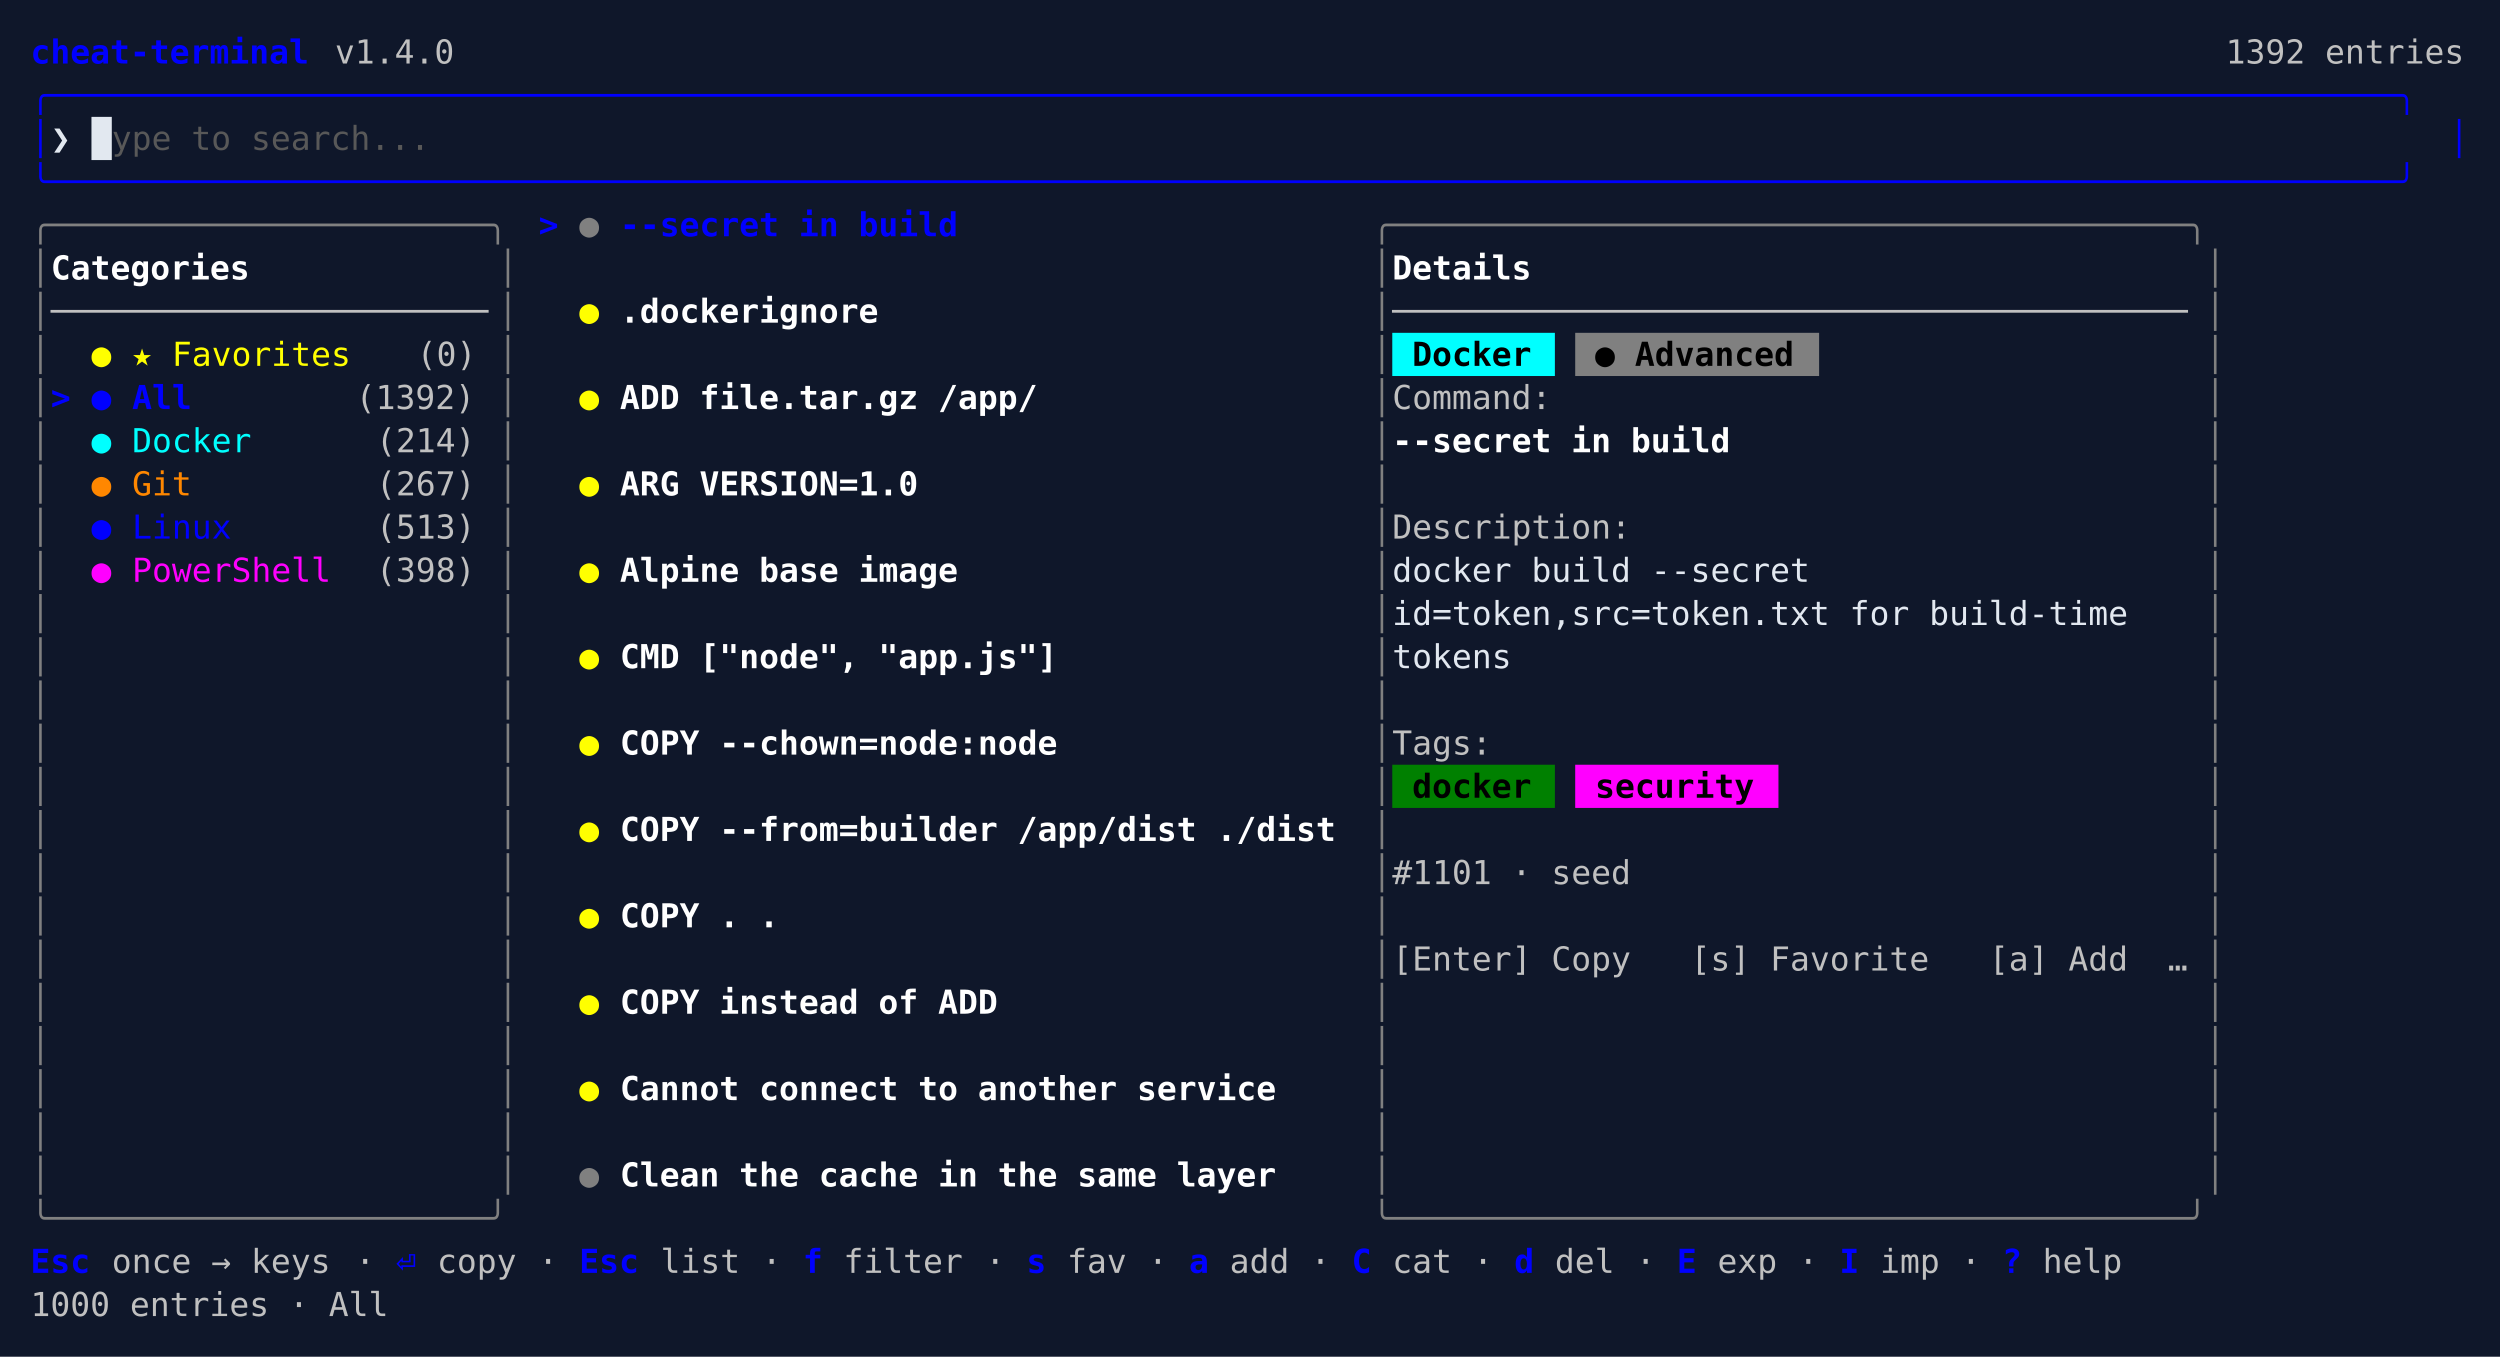
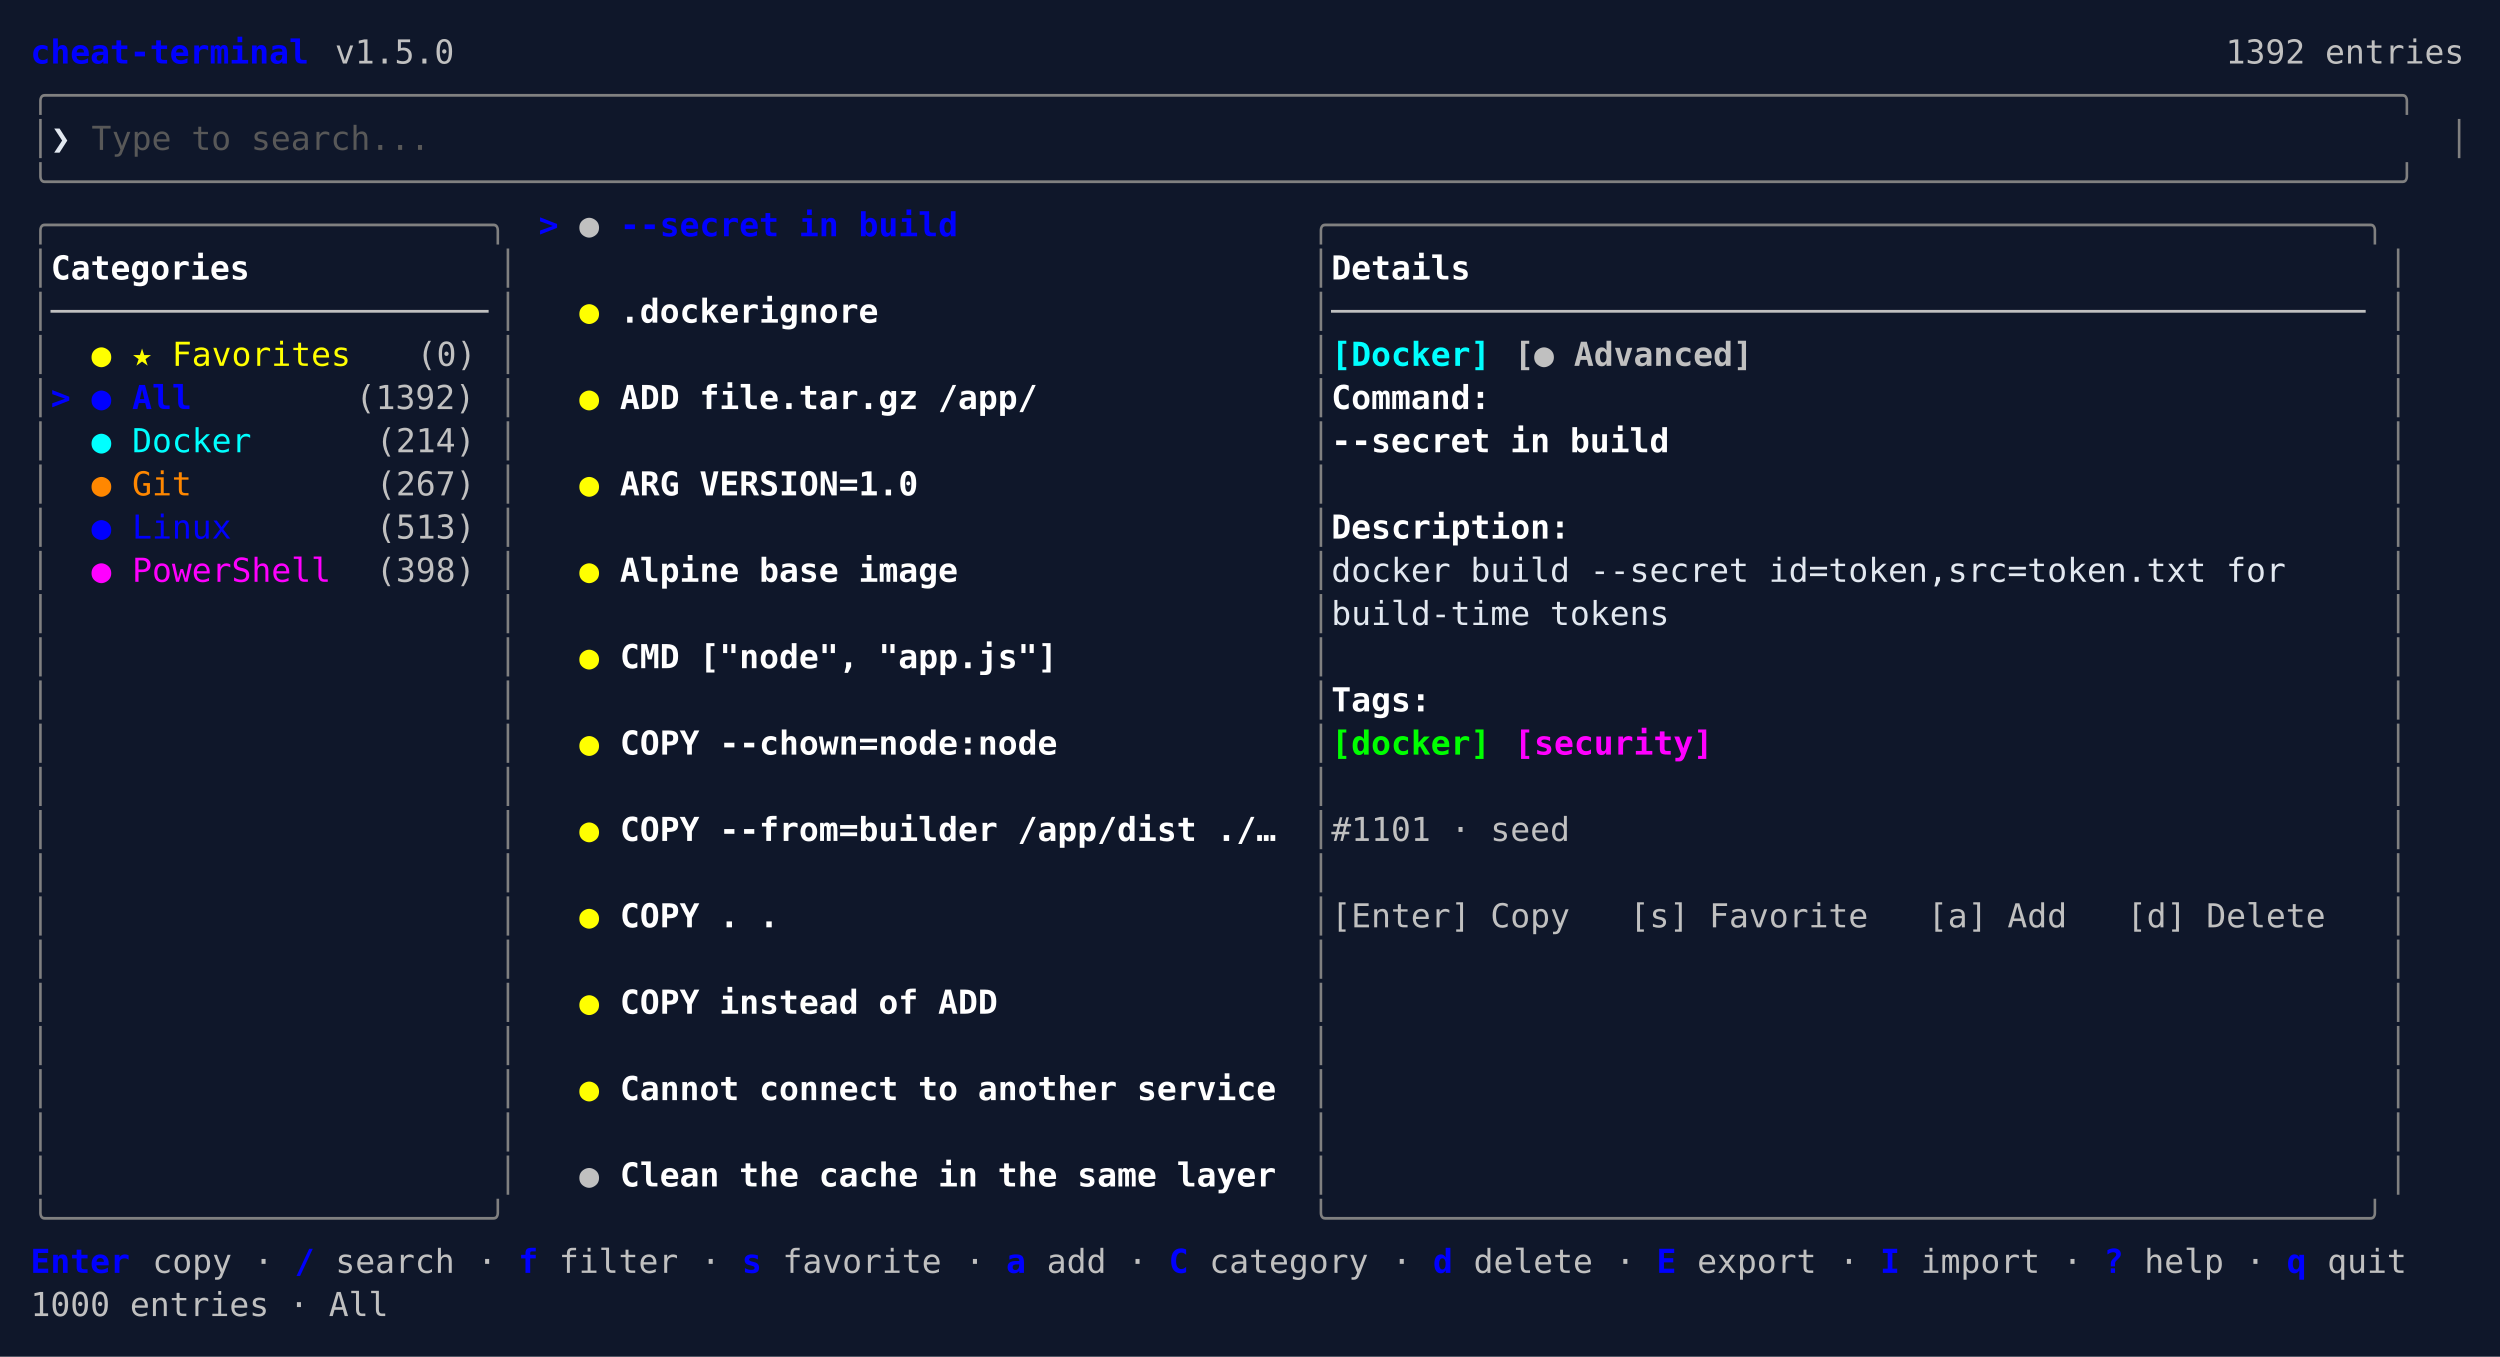
<svg xmlns="http://www.w3.org/2000/svg" width="984" height="534" viewBox="0 0 984 534" xml:space="preserve">
  <rect width="984" height="534" fill="#0f172a" />
  <g font-family="DejaVu Sans Mono, Menlo, Consolas, 'Courier New', monospace" font-size="13">
    <text x="12.0" y="25.0" fill="#0000ff" font-weight="bold">cheat-terminal</text>
-     <text x="124.0" y="25.0" fill="#c0c0c0"> v1.4.0</text>
+     <text x="124.0" y="25.0" fill="#c0c0c0"> v1.5.0</text>
    <text x="180.0" y="25.0" fill="#e2e8f0">                                                                                       </text>
    <text x="876.0" y="25.0" fill="#c0c0c0">1392 entries</text>
-     <text x="12.0" y="42.0" fill="#0000ff">╭──────────────────────────────────────────────────────────────────────────────────────────────────────────────────────╮</text>
-     <text x="12.0" y="59.0" fill="#0000ff">│</text>
+     <text x="12.0" y="42.0" fill="#808080">╭──────────────────────────────────────────────────────────────────────────────────────────────────────────────────────╮</text>
+     <text x="12.0" y="59.0" fill="#808080">│</text>
    <text x="20.0" y="59.0" fill="#e2e8f0">❯ </text>
-     <rect x="36.0" y="46.0" width="8.0" height="17.0" fill="#e2e8f0" />
-     <text x="36.0" y="59.0" fill="None">T</text>
+     <text x="36.0" y="59.0" fill="#585858">T</text>
    <text x="44.0" y="59.0" fill="#585858">ype to search...</text>
    <text x="172.0" y="59.0" fill="#585858">                                                                                                </text>
    <text x="940.0" y="59.0" fill="#e2e8f0">   </text>
-     <text x="964.0" y="59.0" fill="#0000ff">│</text>
-     <text x="12.0" y="76.0" fill="#0000ff">╰──────────────────────────────────────────────────────────────────────────────────────────────────────────────────────╯</text>
+     <text x="964.0" y="59.0" fill="#808080">│</text>
+     <text x="12.0" y="76.0" fill="#808080">╰──────────────────────────────────────────────────────────────────────────────────────────────────────────────────────╯</text>
    <text x="12.0" y="93.0" fill="#808080">╭──────────────────────╮</text>
    <text x="204.0" y="93.0" fill="#e2e8f0"> </text>
    <text x="212.0" y="93.0" fill="#0000ff" font-weight="bold">&gt; </text>
-     <text x="228.0" y="93.0" fill="#808080">●</text>
+     <text x="228.0" y="93.0" fill="#c0c0c0">●</text>
    <text x="236.0" y="93.0" fill="#e2e8f0"> </text>
    <text x="244.0" y="93.0" fill="#0000ff" font-weight="bold">--secret in build</text>
-     <text x="380.0" y="93.0" fill="#e2e8f0">                    </text>
-     <text x="540.0" y="93.0" fill="#808080">╭────────────────────────────────────────╮</text>
+     <text x="380.0" y="93.0" fill="#e2e8f0">                 </text>
+     <text x="516.0" y="93.0" fill="#808080">╭────────────────────────────────────────────────────╮</text>
    <text x="12.0" y="110.0" fill="#808080">│</text>
    <text x="20.0" y="110.0" fill="#ffffff" font-weight="bold">Categories</text>
    <text x="100.0" y="110.0" fill="#e2e8f0">            </text>
    <text x="196.0" y="110.0" fill="#808080">│</text>
-     <text x="204.0" y="110.0" fill="#e2e8f0">                                          </text>
-     <text x="540.0" y="110.0" fill="#808080">│</text>
-     <text x="548.0" y="110.0" fill="#ffffff" font-weight="bold">Details</text>
-     <text x="604.0" y="110.0" fill="#e2e8f0">                                 </text>
-     <text x="868.0" y="110.0" fill="#808080">│</text>
+     <text x="204.0" y="110.0" fill="#e2e8f0">                                       </text>
+     <text x="516.0" y="110.0" fill="#808080">│</text>
+     <text x="524.0" y="110.0" fill="#ffffff" font-weight="bold">Details</text>
+     <text x="580.0" y="110.0" fill="#e2e8f0">                                             </text>
+     <text x="940.0" y="110.0" fill="#808080">│</text>
    <text x="12.0" y="127.0" fill="#808080">│</text>
    <text x="20.0" y="127.0" fill="#c0c0c0">──────────────────────</text>
    <text x="196.0" y="127.0" fill="#808080">│</text>
    <text x="204.0" y="127.0" fill="#e2e8f0">   </text>
    <text x="228.0" y="127.0" fill="#ffff00">●</text>
    <text x="236.0" y="127.0" fill="#e2e8f0"> </text>
    <text x="244.0" y="127.0" fill="#ffffff" font-weight="bold">.dockerignore</text>
-     <text x="348.0" y="127.0" fill="#e2e8f0">                        </text>
-     <text x="540.0" y="127.0" fill="#808080">│</text>
-     <text x="548.0" y="127.0" fill="#c0c0c0">────────────────────────────────────────</text>
-     <text x="868.0" y="127.0" fill="#808080">│</text>
+     <text x="348.0" y="127.0" fill="#e2e8f0">                     </text>
+     <text x="516.0" y="127.0" fill="#808080">│</text>
+     <text x="524.0" y="127.0" fill="#c0c0c0">────────────────────────────────────────────────────</text>
+     <text x="940.0" y="127.0" fill="#808080">│</text>
    <text x="12.0" y="144.0" fill="#808080">│</text>
    <text x="20.0" y="144.0" fill="#e2e8f0">  </text>
    <text x="36.0" y="144.0" fill="#ffff00">●</text>
    <text x="44.0" y="144.0" fill="#e2e8f0"> </text>
    <text x="52.0" y="144.0" fill="#ffff00">★ Favorites</text>
    <text x="140.0" y="144.0" fill="#e2e8f0">   </text>
    <text x="164.0" y="144.0" fill="#c0c0c0">(0)</text>
    <text x="188.0" y="144.0" fill="#e2e8f0"> </text>
    <text x="196.0" y="144.0" fill="#808080">│</text>
-     <text x="204.0" y="144.0" fill="#e2e8f0">                                          </text>
-     <text x="540.0" y="144.0" fill="#808080">│</text>
-     <rect x="548.0" y="131.0" width="64.0" height="17.0" fill="#00ffff" />
-     <text x="548.0" y="144.0" fill="#000000" font-weight="bold"> Docker </text>
-     <text x="612.0" y="144.0" fill="#e2e8f0"> </text>
-     <rect x="620.0" y="131.0" width="96.0" height="17.0" fill="#808080" />
-     <text x="620.0" y="144.0" fill="#000000" font-weight="bold"> ● Advanced </text>
-     <text x="716.0" y="144.0" fill="#e2e8f0">                   </text>
-     <text x="868.0" y="144.0" fill="#808080">│</text>
+     <text x="204.0" y="144.0" fill="#e2e8f0">                                       </text>
+     <text x="516.0" y="144.0" fill="#808080">│</text>
+     <text x="524.0" y="144.0" fill="#00ffff" font-weight="bold">[Docker]</text>
+     <text x="588.0" y="144.0" fill="#e2e8f0"> </text>
+     <text x="596.0" y="144.0" fill="#c0c0c0" font-weight="bold">[● Advanced]</text>
+     <text x="692.0" y="144.0" fill="#e2e8f0">                               </text>
+     <text x="940.0" y="144.0" fill="#808080">│</text>
    <text x="12.0" y="161.0" fill="#808080">│</text>
    <text x="20.0" y="161.0" fill="#0000ff" font-weight="bold">&gt; </text>
    <text x="36.0" y="161.0" fill="#0000ff">●</text>
    <text x="44.0" y="161.0" fill="#e2e8f0"> </text>
    <text x="52.0" y="161.0" fill="#0000ff" font-weight="bold">All</text>
    <text x="76.0" y="161.0" fill="#e2e8f0">        </text>
    <text x="140.0" y="161.0" fill="#c0c0c0">(1392)</text>
    <text x="188.0" y="161.0" fill="#e2e8f0"> </text>
    <text x="196.0" y="161.0" fill="#808080">│</text>
    <text x="204.0" y="161.0" fill="#e2e8f0">   </text>
    <text x="228.0" y="161.0" fill="#ffff00">●</text>
    <text x="236.0" y="161.0" fill="#e2e8f0"> </text>
    <text x="244.0" y="161.0" fill="#ffffff" font-weight="bold">ADD file.tar.gz /app/</text>
-     <text x="412.0" y="161.0" fill="#e2e8f0">                </text>
-     <text x="540.0" y="161.0" fill="#808080">│</text>
-     <text x="548.0" y="161.0" fill="#c0c0c0">Command:</text>
-     <text x="612.0" y="161.0" fill="#e2e8f0">                                </text>
-     <text x="868.0" y="161.0" fill="#808080">│</text>
+     <text x="412.0" y="161.0" fill="#e2e8f0">             </text>
+     <text x="516.0" y="161.0" fill="#808080">│</text>
+     <text x="524.0" y="161.0" fill="#ffffff" font-weight="bold">Command:</text>
+     <text x="588.0" y="161.0" fill="#e2e8f0">                                            </text>
+     <text x="940.0" y="161.0" fill="#808080">│</text>
    <text x="12.0" y="178.0" fill="#808080">│</text>
    <text x="20.0" y="178.0" fill="#e2e8f0">  </text>
    <text x="36.0" y="178.0" fill="#00ffff">●</text>
    <text x="44.0" y="178.0" fill="#e2e8f0"> </text>
    <text x="52.0" y="178.0" fill="#00ffff">Docker</text>
    <text x="100.0" y="178.0" fill="#e2e8f0">      </text>
    <text x="148.0" y="178.0" fill="#c0c0c0">(214)</text>
    <text x="188.0" y="178.0" fill="#e2e8f0"> </text>
    <text x="196.0" y="178.0" fill="#808080">│</text>
-     <text x="204.0" y="178.0" fill="#e2e8f0">                                          </text>
-     <text x="540.0" y="178.0" fill="#808080">│</text>
-     <text x="548.0" y="178.0" fill="#ffffff" font-weight="bold">--secret in build</text>
-     <text x="684.0" y="178.0" fill="#e2e8f0">                       </text>
-     <text x="868.0" y="178.0" fill="#808080">│</text>
+     <text x="204.0" y="178.0" fill="#e2e8f0">                                       </text>
+     <text x="516.0" y="178.0" fill="#808080">│</text>
+     <text x="524.0" y="178.0" fill="#ffffff" font-weight="bold">--secret in build</text>
+     <text x="660.0" y="178.0" fill="#e2e8f0">                                   </text>
+     <text x="940.0" y="178.0" fill="#808080">│</text>
    <text x="12.0" y="195.0" fill="#808080">│</text>
    <text x="20.0" y="195.0" fill="#e2e8f0">  </text>
    <text x="36.0" y="195.0" fill="#ff8700">●</text>
    <text x="44.0" y="195.0" fill="#e2e8f0"> </text>
    <text x="52.0" y="195.0" fill="#ff8700">Git</text>
    <text x="76.0" y="195.0" fill="#e2e8f0">         </text>
    <text x="148.0" y="195.0" fill="#c0c0c0">(267)</text>
    <text x="188.0" y="195.0" fill="#e2e8f0"> </text>
    <text x="196.0" y="195.0" fill="#808080">│</text>
    <text x="204.0" y="195.0" fill="#e2e8f0">   </text>
    <text x="228.0" y="195.0" fill="#ffff00">●</text>
    <text x="236.0" y="195.0" fill="#e2e8f0"> </text>
    <text x="244.0" y="195.0" fill="#ffffff" font-weight="bold">ARG VERSION=1.0</text>
-     <text x="364.0" y="195.0" fill="#e2e8f0">                      </text>
-     <text x="540.0" y="195.0" fill="#808080">│</text>
-     <text x="548.0" y="195.0" fill="#e2e8f0">                                        </text>
-     <text x="868.0" y="195.0" fill="#808080">│</text>
+     <text x="364.0" y="195.0" fill="#e2e8f0">                   </text>
+     <text x="516.0" y="195.0" fill="#808080">│</text>
+     <text x="524.0" y="195.0" fill="#e2e8f0">                                                    </text>
+     <text x="940.0" y="195.0" fill="#808080">│</text>
    <text x="12.0" y="212.0" fill="#808080">│</text>
    <text x="20.0" y="212.0" fill="#e2e8f0">  </text>
    <text x="36.0" y="212.0" fill="#0000ff">●</text>
    <text x="44.0" y="212.0" fill="#e2e8f0"> </text>
    <text x="52.0" y="212.0" fill="#0000ff">Linux</text>
    <text x="92.0" y="212.0" fill="#e2e8f0">       </text>
    <text x="148.0" y="212.0" fill="#c0c0c0">(513)</text>
    <text x="188.0" y="212.0" fill="#e2e8f0"> </text>
    <text x="196.0" y="212.0" fill="#808080">│</text>
-     <text x="204.0" y="212.0" fill="#e2e8f0">                                          </text>
-     <text x="540.0" y="212.0" fill="#808080">│</text>
-     <text x="548.0" y="212.0" fill="#c0c0c0">Description:</text>
-     <text x="644.0" y="212.0" fill="#e2e8f0">                            </text>
-     <text x="868.0" y="212.0" fill="#808080">│</text>
+     <text x="204.0" y="212.0" fill="#e2e8f0">                                       </text>
+     <text x="516.0" y="212.0" fill="#808080">│</text>
+     <text x="524.0" y="212.0" fill="#ffffff" font-weight="bold">Description:</text>
+     <text x="620.0" y="212.0" fill="#e2e8f0">                                        </text>
+     <text x="940.0" y="212.0" fill="#808080">│</text>
    <text x="12.0" y="229.0" fill="#808080">│</text>
    <text x="20.0" y="229.0" fill="#e2e8f0">  </text>
    <text x="36.0" y="229.0" fill="#ff00ff">●</text>
    <text x="44.0" y="229.0" fill="#e2e8f0"> </text>
    <text x="52.0" y="229.0" fill="#ff00ff">PowerShell</text>
    <text x="132.0" y="229.0" fill="#e2e8f0">  </text>
    <text x="148.0" y="229.0" fill="#c0c0c0">(398)</text>
    <text x="188.0" y="229.0" fill="#e2e8f0"> </text>
    <text x="196.0" y="229.0" fill="#808080">│</text>
    <text x="204.0" y="229.0" fill="#e2e8f0">   </text>
    <text x="228.0" y="229.0" fill="#ffff00">●</text>
    <text x="236.0" y="229.0" fill="#e2e8f0"> </text>
    <text x="244.0" y="229.0" fill="#ffffff" font-weight="bold">Alpine base image</text>
-     <text x="380.0" y="229.0" fill="#e2e8f0">                    </text>
-     <text x="540.0" y="229.0" fill="#808080">│</text>
-     <text x="548.0" y="229.0" fill="#e2e8f0">docker build --secret                   </text>
-     <text x="868.0" y="229.0" fill="#808080">│</text>
+     <text x="380.0" y="229.0" fill="#e2e8f0">                 </text>
+     <text x="516.0" y="229.0" fill="#808080">│</text>
+     <text x="524.0" y="229.0" fill="#e2e8f0">docker build --secret id=token,src=token.txt for    </text>
+     <text x="940.0" y="229.0" fill="#808080">│</text>
    <text x="12.0" y="246.0" fill="#808080">│</text>
    <text x="20.0" y="246.0" fill="#e2e8f0">                      </text>
    <text x="196.0" y="246.0" fill="#808080">│</text>
-     <text x="204.0" y="246.0" fill="#e2e8f0">                                          </text>
-     <text x="540.0" y="246.0" fill="#808080">│</text>
-     <text x="548.0" y="246.0" fill="#e2e8f0">id=token,src=token.txt for build-time   </text>
-     <text x="868.0" y="246.0" fill="#808080">│</text>
+     <text x="204.0" y="246.0" fill="#e2e8f0">                                       </text>
+     <text x="516.0" y="246.0" fill="#808080">│</text>
+     <text x="524.0" y="246.0" fill="#e2e8f0">build-time tokens                                   </text>
+     <text x="940.0" y="246.0" fill="#808080">│</text>
    <text x="12.0" y="263.0" fill="#808080">│</text>
    <text x="20.0" y="263.0" fill="#e2e8f0">                      </text>
    <text x="196.0" y="263.0" fill="#808080">│</text>
    <text x="204.0" y="263.0" fill="#e2e8f0">   </text>
    <text x="228.0" y="263.0" fill="#ffff00">●</text>
    <text x="236.0" y="263.0" fill="#e2e8f0"> </text>
    <text x="244.0" y="263.0" fill="#ffffff" font-weight="bold">CMD ["node", "app.js"]</text>
-     <text x="420.0" y="263.0" fill="#e2e8f0">               </text>
-     <text x="540.0" y="263.0" fill="#808080">│</text>
-     <text x="548.0" y="263.0" fill="#e2e8f0">tokens                                  </text>
-     <text x="868.0" y="263.0" fill="#808080">│</text>
+     <text x="420.0" y="263.0" fill="#e2e8f0">            </text>
+     <text x="516.0" y="263.0" fill="#808080">│</text>
+     <text x="524.0" y="263.0" fill="#e2e8f0">                                                    </text>
+     <text x="940.0" y="263.0" fill="#808080">│</text>
    <text x="12.0" y="280.0" fill="#808080">│</text>
    <text x="20.0" y="280.0" fill="#e2e8f0">                      </text>
    <text x="196.0" y="280.0" fill="#808080">│</text>
-     <text x="204.0" y="280.0" fill="#e2e8f0">                                          </text>
-     <text x="540.0" y="280.0" fill="#808080">│</text>
-     <text x="548.0" y="280.0" fill="#e2e8f0">                                        </text>
-     <text x="868.0" y="280.0" fill="#808080">│</text>
+     <text x="204.0" y="280.0" fill="#e2e8f0">                                       </text>
+     <text x="516.0" y="280.0" fill="#808080">│</text>
+     <text x="524.0" y="280.0" fill="#ffffff" font-weight="bold">Tags:</text>
+     <text x="564.0" y="280.0" fill="#e2e8f0">                                               </text>
+     <text x="940.0" y="280.0" fill="#808080">│</text>
    <text x="12.0" y="297.0" fill="#808080">│</text>
    <text x="20.0" y="297.0" fill="#e2e8f0">                      </text>
    <text x="196.0" y="297.0" fill="#808080">│</text>
    <text x="204.0" y="297.0" fill="#e2e8f0">   </text>
    <text x="228.0" y="297.0" fill="#ffff00">●</text>
    <text x="236.0" y="297.0" fill="#e2e8f0"> </text>
    <text x="244.0" y="297.0" fill="#ffffff" font-weight="bold">COPY --chown=node:node</text>
-     <text x="420.0" y="297.0" fill="#e2e8f0">               </text>
-     <text x="540.0" y="297.0" fill="#808080">│</text>
-     <text x="548.0" y="297.0" fill="#c0c0c0">Tags:</text>
-     <text x="588.0" y="297.0" fill="#e2e8f0">                                   </text>
-     <text x="868.0" y="297.0" fill="#808080">│</text>
+     <text x="420.0" y="297.0" fill="#e2e8f0">            </text>
+     <text x="516.0" y="297.0" fill="#808080">│</text>
+     <text x="524.0" y="297.0" fill="#00ff00" font-weight="bold">[docker]</text>
+     <text x="588.0" y="297.0" fill="#e2e8f0"> </text>
+     <text x="596.0" y="297.0" fill="#ff00ff" font-weight="bold">[security]</text>
+     <text x="676.0" y="297.0" fill="#e2e8f0">                                 </text>
+     <text x="940.0" y="297.0" fill="#808080">│</text>
    <text x="12.0" y="314.0" fill="#808080">│</text>
    <text x="20.0" y="314.0" fill="#e2e8f0">                      </text>
    <text x="196.0" y="314.0" fill="#808080">│</text>
-     <text x="204.0" y="314.0" fill="#e2e8f0">                                          </text>
-     <text x="540.0" y="314.0" fill="#808080">│</text>
-     <rect x="548.0" y="301.0" width="64.0" height="17.0" fill="#008000" />
-     <text x="548.0" y="314.0" fill="#000000" font-weight="bold"> docker </text>
-     <text x="612.0" y="314.0" fill="#e2e8f0"> </text>
-     <rect x="620.0" y="301.0" width="80.0" height="17.0" fill="#ff00ff" />
-     <text x="620.0" y="314.0" fill="#000000" font-weight="bold"> security </text>
-     <text x="700.0" y="314.0" fill="#e2e8f0">                     </text>
-     <text x="868.0" y="314.0" fill="#808080">│</text>
+     <text x="204.0" y="314.0" fill="#e2e8f0">                                       </text>
+     <text x="516.0" y="314.0" fill="#808080">│</text>
+     <text x="524.0" y="314.0" fill="#e2e8f0">                                                    </text>
+     <text x="940.0" y="314.0" fill="#808080">│</text>
    <text x="12.0" y="331.0" fill="#808080">│</text>
    <text x="20.0" y="331.0" fill="#e2e8f0">                      </text>
    <text x="196.0" y="331.0" fill="#808080">│</text>
    <text x="204.0" y="331.0" fill="#e2e8f0">   </text>
    <text x="228.0" y="331.0" fill="#ffff00">●</text>
    <text x="236.0" y="331.0" fill="#e2e8f0"> </text>
-     <text x="244.0" y="331.0" fill="#ffffff" font-weight="bold">COPY --from=builder /app/dist ./dist</text>
-     <text x="532.0" y="331.0" fill="#e2e8f0"> </text>
-     <text x="540.0" y="331.0" fill="#808080">│</text>
-     <text x="548.0" y="331.0" fill="#e2e8f0">                                        </text>
-     <text x="868.0" y="331.0" fill="#808080">│</text>
+     <text x="244.0" y="331.0" fill="#ffffff" font-weight="bold">COPY --from=builder /app/dist ./…</text>
+     <text x="508.0" y="331.0" fill="#e2e8f0"> </text>
+     <text x="516.0" y="331.0" fill="#808080">│</text>
+     <text x="524.0" y="331.0" fill="#c0c0c0">#1101 · seed</text>
+     <text x="620.0" y="331.0" fill="#e2e8f0">                                        </text>
+     <text x="940.0" y="331.0" fill="#808080">│</text>
    <text x="12.0" y="348.0" fill="#808080">│</text>
    <text x="20.0" y="348.0" fill="#e2e8f0">                      </text>
    <text x="196.0" y="348.0" fill="#808080">│</text>
-     <text x="204.0" y="348.0" fill="#e2e8f0">                                          </text>
-     <text x="540.0" y="348.0" fill="#808080">│</text>
-     <text x="548.0" y="348.0" fill="#c0c0c0">#1101 · seed</text>
-     <text x="644.0" y="348.0" fill="#e2e8f0">                            </text>
-     <text x="868.0" y="348.0" fill="#808080">│</text>
+     <text x="204.0" y="348.0" fill="#e2e8f0">                                       </text>
+     <text x="516.0" y="348.0" fill="#808080">│</text>
+     <text x="524.0" y="348.0" fill="#e2e8f0">                                                    </text>
+     <text x="940.0" y="348.0" fill="#808080">│</text>
    <text x="12.0" y="365.0" fill="#808080">│</text>
    <text x="20.0" y="365.0" fill="#e2e8f0">                      </text>
    <text x="196.0" y="365.0" fill="#808080">│</text>
    <text x="204.0" y="365.0" fill="#e2e8f0">   </text>
    <text x="228.0" y="365.0" fill="#ffff00">●</text>
    <text x="236.0" y="365.0" fill="#e2e8f0"> </text>
    <text x="244.0" y="365.0" fill="#ffffff" font-weight="bold">COPY . .</text>
-     <text x="308.0" y="365.0" fill="#e2e8f0">                             </text>
-     <text x="540.0" y="365.0" fill="#808080">│</text>
-     <text x="548.0" y="365.0" fill="#e2e8f0">                                        </text>
-     <text x="868.0" y="365.0" fill="#808080">│</text>
+     <text x="308.0" y="365.0" fill="#e2e8f0">                          </text>
+     <text x="516.0" y="365.0" fill="#808080">│</text>
+     <text x="524.0" y="365.0" fill="#c0c0c0">[Enter] Copy   [s] Favorite   [a] Add   [d] Delete</text>
+     <text x="924.0" y="365.0" fill="#e2e8f0">  </text>
+     <text x="940.0" y="365.0" fill="#808080">│</text>
    <text x="12.0" y="382.0" fill="#808080">│</text>
    <text x="20.0" y="382.0" fill="#e2e8f0">                      </text>
    <text x="196.0" y="382.0" fill="#808080">│</text>
-     <text x="204.0" y="382.0" fill="#e2e8f0">                                          </text>
-     <text x="540.0" y="382.0" fill="#808080">│</text>
-     <text x="548.0" y="382.0" fill="#c0c0c0">[Enter] Copy   [s] Favorite   [a] Add  …</text>
-     <text x="868.0" y="382.0" fill="#808080">│</text>
+     <text x="204.0" y="382.0" fill="#e2e8f0">                                       </text>
+     <text x="516.0" y="382.0" fill="#808080">│</text>
+     <text x="524.0" y="382.0" fill="#e2e8f0">                                                    </text>
+     <text x="940.0" y="382.0" fill="#808080">│</text>
    <text x="12.0" y="399.0" fill="#808080">│</text>
    <text x="20.0" y="399.0" fill="#e2e8f0">                      </text>
    <text x="196.0" y="399.0" fill="#808080">│</text>
    <text x="204.0" y="399.0" fill="#e2e8f0">   </text>
    <text x="228.0" y="399.0" fill="#ffff00">●</text>
    <text x="236.0" y="399.0" fill="#e2e8f0"> </text>
    <text x="244.0" y="399.0" fill="#ffffff" font-weight="bold">COPY instead of ADD</text>
-     <text x="396.0" y="399.0" fill="#e2e8f0">                  </text>
-     <text x="540.0" y="399.0" fill="#808080">│</text>
-     <text x="548.0" y="399.0" fill="#e2e8f0">                                        </text>
-     <text x="868.0" y="399.0" fill="#808080">│</text>
+     <text x="396.0" y="399.0" fill="#e2e8f0">               </text>
+     <text x="516.0" y="399.0" fill="#808080">│</text>
+     <text x="524.0" y="399.0" fill="#e2e8f0">                                                    </text>
+     <text x="940.0" y="399.0" fill="#808080">│</text>
    <text x="12.0" y="416.0" fill="#808080">│</text>
    <text x="20.0" y="416.0" fill="#e2e8f0">                      </text>
    <text x="196.0" y="416.0" fill="#808080">│</text>
-     <text x="204.0" y="416.0" fill="#e2e8f0">                                          </text>
-     <text x="540.0" y="416.0" fill="#808080">│</text>
-     <text x="548.0" y="416.0" fill="#e2e8f0">                                        </text>
-     <text x="868.0" y="416.0" fill="#808080">│</text>
+     <text x="204.0" y="416.0" fill="#e2e8f0">                                       </text>
+     <text x="516.0" y="416.0" fill="#808080">│</text>
+     <text x="524.0" y="416.0" fill="#e2e8f0">                                                    </text>
+     <text x="940.0" y="416.0" fill="#808080">│</text>
    <text x="12.0" y="433.0" fill="#808080">│</text>
    <text x="20.0" y="433.0" fill="#e2e8f0">                      </text>
    <text x="196.0" y="433.0" fill="#808080">│</text>
    <text x="204.0" y="433.0" fill="#e2e8f0">   </text>
    <text x="228.0" y="433.0" fill="#ffff00">●</text>
    <text x="236.0" y="433.0" fill="#e2e8f0"> </text>
    <text x="244.0" y="433.0" fill="#ffffff" font-weight="bold">Cannot connect to another service</text>
-     <text x="508.0" y="433.0" fill="#e2e8f0">    </text>
-     <text x="540.0" y="433.0" fill="#808080">│</text>
-     <text x="548.0" y="433.0" fill="#e2e8f0">                                        </text>
-     <text x="868.0" y="433.0" fill="#808080">│</text>
+     <text x="508.0" y="433.0" fill="#e2e8f0"> </text>
+     <text x="516.0" y="433.0" fill="#808080">│</text>
+     <text x="524.0" y="433.0" fill="#e2e8f0">                                                    </text>
+     <text x="940.0" y="433.0" fill="#808080">│</text>
    <text x="12.0" y="450.0" fill="#808080">│</text>
    <text x="20.0" y="450.0" fill="#e2e8f0">                      </text>
    <text x="196.0" y="450.0" fill="#808080">│</text>
-     <text x="204.0" y="450.0" fill="#e2e8f0">                                          </text>
-     <text x="540.0" y="450.0" fill="#808080">│</text>
-     <text x="548.0" y="450.0" fill="#e2e8f0">                                        </text>
-     <text x="868.0" y="450.0" fill="#808080">│</text>
+     <text x="204.0" y="450.0" fill="#e2e8f0">                                       </text>
+     <text x="516.0" y="450.0" fill="#808080">│</text>
+     <text x="524.0" y="450.0" fill="#e2e8f0">                                                    </text>
+     <text x="940.0" y="450.0" fill="#808080">│</text>
    <text x="12.0" y="467.0" fill="#808080">│</text>
    <text x="20.0" y="467.0" fill="#e2e8f0">                      </text>
    <text x="196.0" y="467.0" fill="#808080">│</text>
    <text x="204.0" y="467.0" fill="#e2e8f0">   </text>
-     <text x="228.0" y="467.0" fill="#808080">●</text>
+     <text x="228.0" y="467.0" fill="#c0c0c0">●</text>
    <text x="236.0" y="467.0" fill="#e2e8f0"> </text>
    <text x="244.0" y="467.0" fill="#ffffff" font-weight="bold">Clean the cache in the same layer</text>
-     <text x="508.0" y="467.0" fill="#e2e8f0">    </text>
-     <text x="540.0" y="467.0" fill="#808080">│</text>
-     <text x="548.0" y="467.0" fill="#e2e8f0">                                        </text>
-     <text x="868.0" y="467.0" fill="#808080">│</text>
+     <text x="508.0" y="467.0" fill="#e2e8f0"> </text>
+     <text x="516.0" y="467.0" fill="#808080">│</text>
+     <text x="524.0" y="467.0" fill="#e2e8f0">                                                    </text>
+     <text x="940.0" y="467.0" fill="#808080">│</text>
    <text x="12.0" y="484.0" fill="#808080">╰──────────────────────╯</text>
-     <text x="204.0" y="484.0" fill="#e2e8f0">                                          </text>
-     <text x="540.0" y="484.0" fill="#808080">╰────────────────────────────────────────╯</text>
-     <text x="12.0" y="501.0" fill="#0000ff" font-weight="bold">Esc</text>
-     <text x="36.0" y="501.0" fill="#e2e8f0"> </text>
-     <text x="44.0" y="501.0" fill="#c0c0c0">once → keys</text>
-     <text x="132.0" y="501.0" fill="#c0c0c0"> · </text>
-     <text x="156.0" y="501.0" fill="#0000ff" font-weight="bold">⏎</text>
-     <text x="164.0" y="501.0" fill="#e2e8f0"> </text>
-     <text x="172.0" y="501.0" fill="#c0c0c0">copy</text>
-     <text x="204.0" y="501.0" fill="#c0c0c0"> · </text>
-     <text x="228.0" y="501.0" fill="#0000ff" font-weight="bold">Esc</text>
-     <text x="252.0" y="501.0" fill="#e2e8f0"> </text>
-     <text x="260.0" y="501.0" fill="#c0c0c0">list</text>
-     <text x="292.0" y="501.0" fill="#c0c0c0"> · </text>
-     <text x="316.0" y="501.0" fill="#0000ff" font-weight="bold">f</text>
-     <text x="324.0" y="501.0" fill="#e2e8f0"> </text>
-     <text x="332.0" y="501.0" fill="#c0c0c0">filter</text>
-     <text x="380.0" y="501.0" fill="#c0c0c0"> · </text>
-     <text x="404.0" y="501.0" fill="#0000ff" font-weight="bold">s</text>
-     <text x="412.0" y="501.0" fill="#e2e8f0"> </text>
-     <text x="420.0" y="501.0" fill="#c0c0c0">fav</text>
-     <text x="444.0" y="501.0" fill="#c0c0c0"> · </text>
-     <text x="468.0" y="501.0" fill="#0000ff" font-weight="bold">a</text>
-     <text x="476.0" y="501.0" fill="#e2e8f0"> </text>
-     <text x="484.0" y="501.0" fill="#c0c0c0">add</text>
-     <text x="508.0" y="501.0" fill="#c0c0c0"> · </text>
-     <text x="532.0" y="501.0" fill="#0000ff" font-weight="bold">C</text>
-     <text x="540.0" y="501.0" fill="#e2e8f0"> </text>
-     <text x="548.0" y="501.0" fill="#c0c0c0">cat</text>
-     <text x="572.0" y="501.0" fill="#c0c0c0"> · </text>
-     <text x="596.0" y="501.0" fill="#0000ff" font-weight="bold">d</text>
-     <text x="604.0" y="501.0" fill="#e2e8f0"> </text>
-     <text x="612.0" y="501.0" fill="#c0c0c0">del</text>
-     <text x="636.0" y="501.0" fill="#c0c0c0"> · </text>
-     <text x="660.0" y="501.0" fill="#0000ff" font-weight="bold">E</text>
-     <text x="668.0" y="501.0" fill="#e2e8f0"> </text>
-     <text x="676.0" y="501.0" fill="#c0c0c0">exp</text>
-     <text x="700.0" y="501.0" fill="#c0c0c0"> · </text>
-     <text x="724.0" y="501.0" fill="#0000ff" font-weight="bold">I</text>
-     <text x="732.0" y="501.0" fill="#e2e8f0"> </text>
-     <text x="740.0" y="501.0" fill="#c0c0c0">imp</text>
-     <text x="764.0" y="501.0" fill="#c0c0c0"> · </text>
-     <text x="788.0" y="501.0" fill="#0000ff" font-weight="bold">?</text>
-     <text x="796.0" y="501.0" fill="#e2e8f0"> </text>
-     <text x="804.0" y="501.0" fill="#c0c0c0">help</text>
+     <text x="204.0" y="484.0" fill="#e2e8f0">                                       </text>
+     <text x="516.0" y="484.0" fill="#808080">╰────────────────────────────────────────────────────╯</text>
+     <text x="12.0" y="501.0" fill="#0000ff" font-weight="bold">Enter</text>
+     <text x="52.0" y="501.0" fill="#e2e8f0"> </text>
+     <text x="60.0" y="501.0" fill="#c0c0c0">copy</text>
+     <text x="92.0" y="501.0" fill="#c0c0c0"> · </text>
+     <text x="116.0" y="501.0" fill="#0000ff" font-weight="bold">/</text>
+     <text x="124.0" y="501.0" fill="#e2e8f0"> </text>
+     <text x="132.0" y="501.0" fill="#c0c0c0">search</text>
+     <text x="180.0" y="501.0" fill="#c0c0c0"> · </text>
+     <text x="204.0" y="501.0" fill="#0000ff" font-weight="bold">f</text>
+     <text x="212.0" y="501.0" fill="#e2e8f0"> </text>
+     <text x="220.0" y="501.0" fill="#c0c0c0">filter</text>
+     <text x="268.0" y="501.0" fill="#c0c0c0"> · </text>
+     <text x="292.0" y="501.0" fill="#0000ff" font-weight="bold">s</text>
+     <text x="300.0" y="501.0" fill="#e2e8f0"> </text>
+     <text x="308.0" y="501.0" fill="#c0c0c0">favorite</text>
+     <text x="372.0" y="501.0" fill="#c0c0c0"> · </text>
+     <text x="396.0" y="501.0" fill="#0000ff" font-weight="bold">a</text>
+     <text x="404.0" y="501.0" fill="#e2e8f0"> </text>
+     <text x="412.0" y="501.0" fill="#c0c0c0">add</text>
+     <text x="436.0" y="501.0" fill="#c0c0c0"> · </text>
+     <text x="460.0" y="501.0" fill="#0000ff" font-weight="bold">C</text>
+     <text x="468.0" y="501.0" fill="#e2e8f0"> </text>
+     <text x="476.0" y="501.0" fill="#c0c0c0">category</text>
+     <text x="540.0" y="501.0" fill="#c0c0c0"> · </text>
+     <text x="564.0" y="501.0" fill="#0000ff" font-weight="bold">d</text>
+     <text x="572.0" y="501.0" fill="#e2e8f0"> </text>
+     <text x="580.0" y="501.0" fill="#c0c0c0">delete</text>
+     <text x="628.0" y="501.0" fill="#c0c0c0"> · </text>
+     <text x="652.0" y="501.0" fill="#0000ff" font-weight="bold">E</text>
+     <text x="660.0" y="501.0" fill="#e2e8f0"> </text>
+     <text x="668.0" y="501.0" fill="#c0c0c0">export</text>
+     <text x="716.0" y="501.0" fill="#c0c0c0"> · </text>
+     <text x="740.0" y="501.0" fill="#0000ff" font-weight="bold">I</text>
+     <text x="748.0" y="501.0" fill="#e2e8f0"> </text>
+     <text x="756.0" y="501.0" fill="#c0c0c0">import</text>
+     <text x="804.0" y="501.0" fill="#c0c0c0"> · </text>
+     <text x="828.0" y="501.0" fill="#0000ff" font-weight="bold">?</text>
+     <text x="836.0" y="501.0" fill="#e2e8f0"> </text>
+     <text x="844.0" y="501.0" fill="#c0c0c0">help</text>
+     <text x="876.0" y="501.0" fill="#c0c0c0"> · </text>
+     <text x="900.0" y="501.0" fill="#0000ff" font-weight="bold">q</text>
+     <text x="908.0" y="501.0" fill="#e2e8f0"> </text>
+     <text x="916.0" y="501.0" fill="#c0c0c0">quit</text>
    <text x="12.0" y="518.0" fill="#c0c0c0">1000 entries · All</text>
  </g>
</svg>
